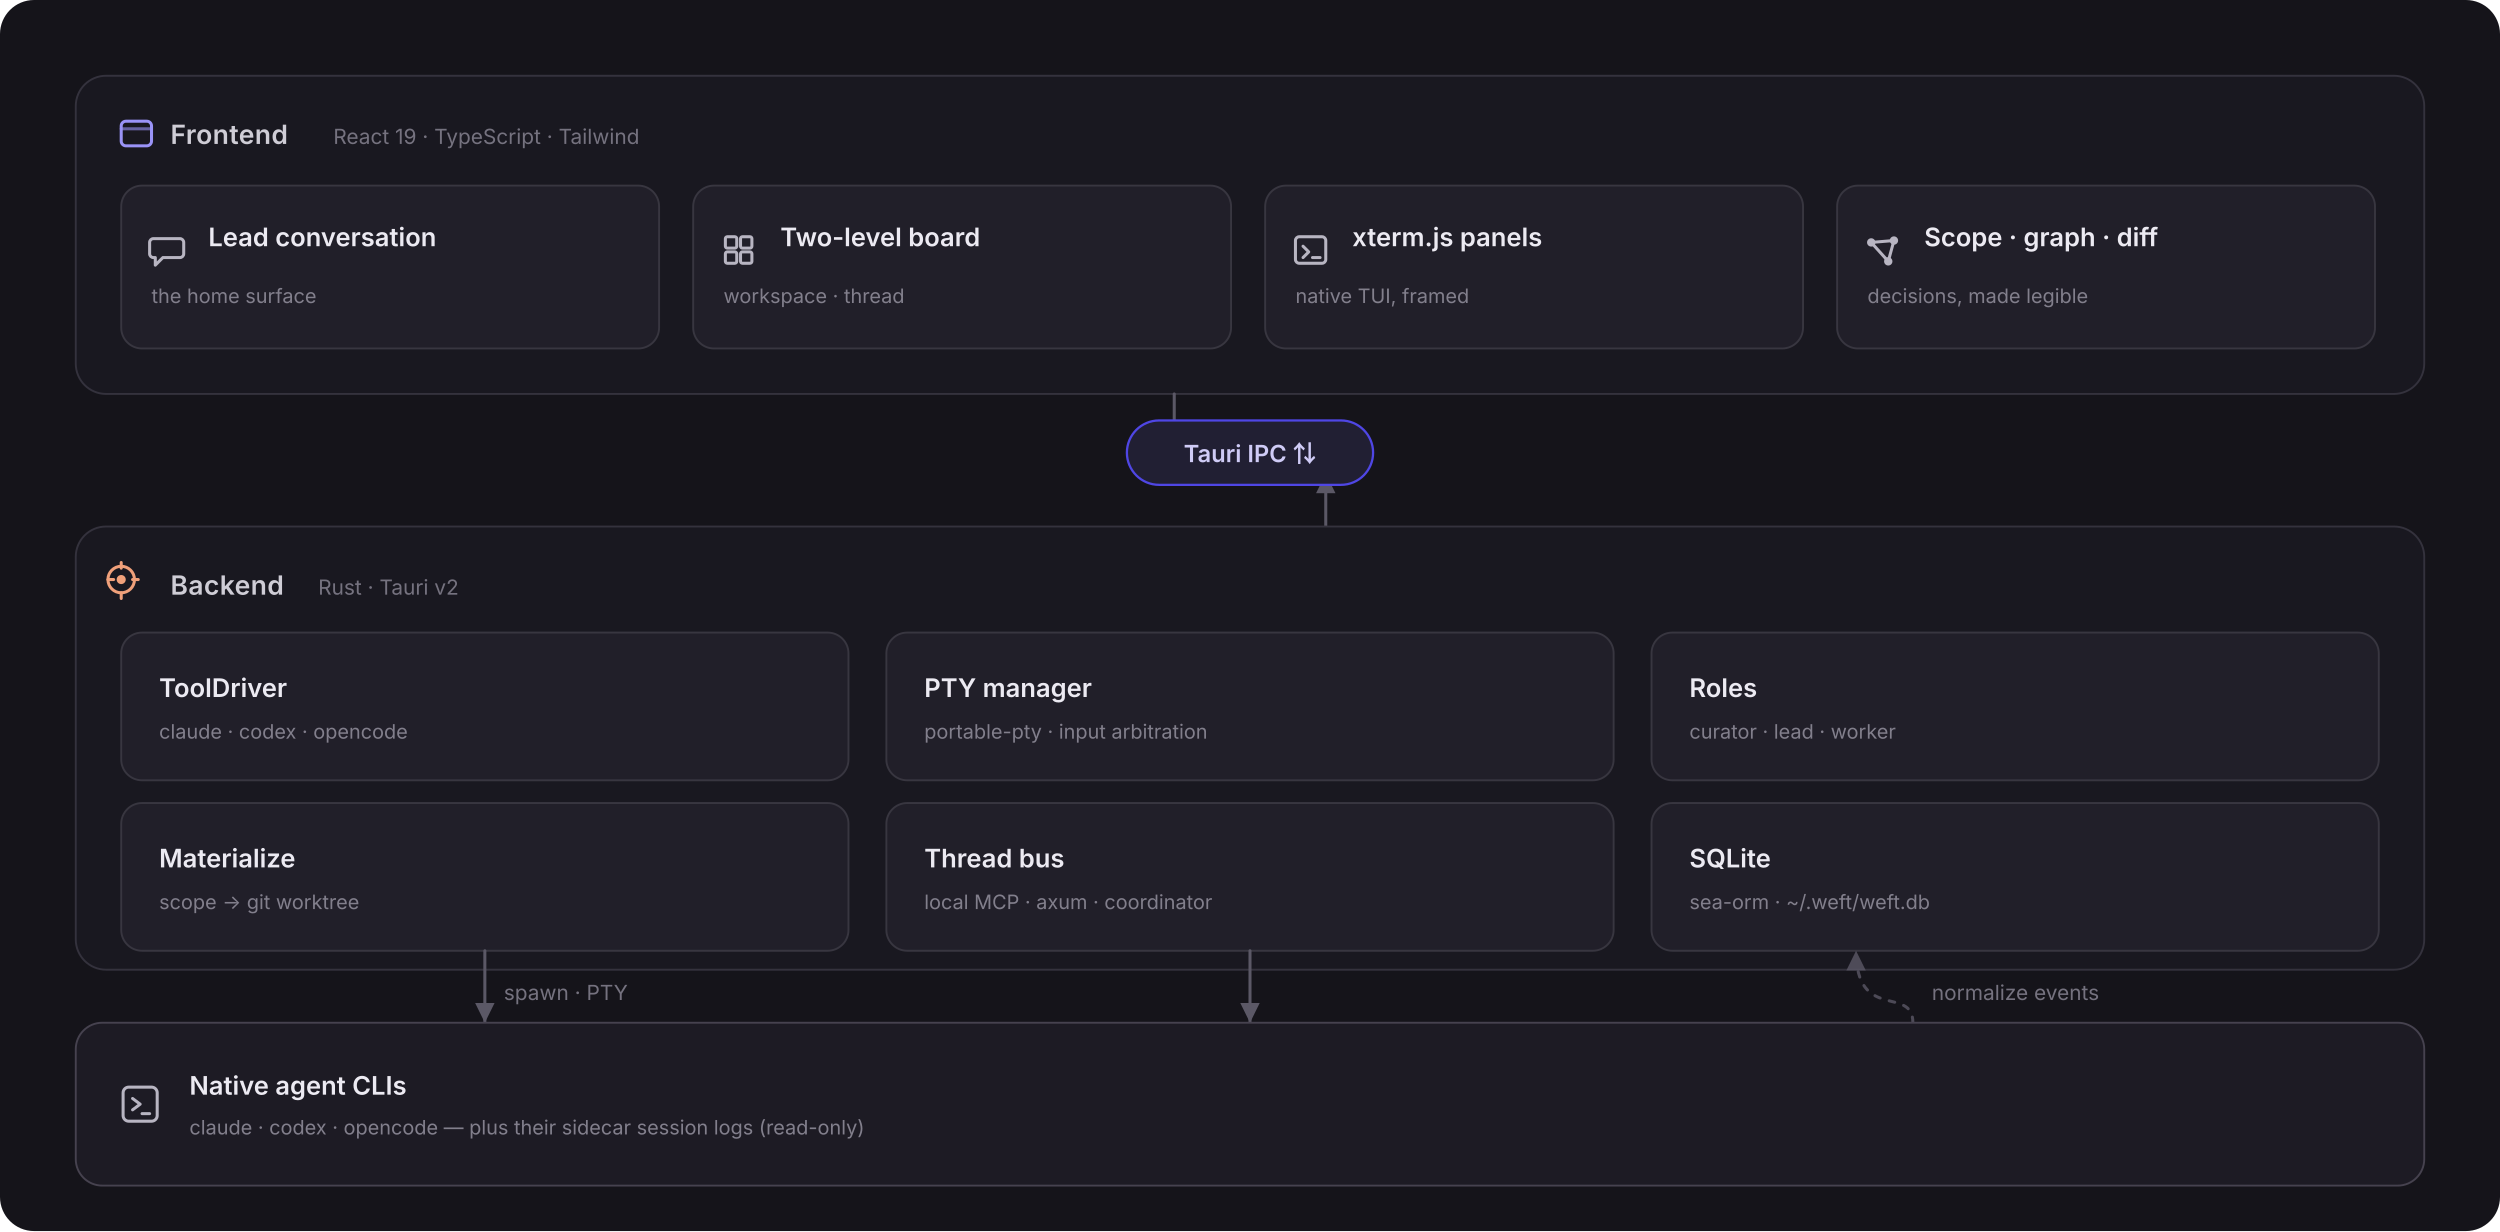
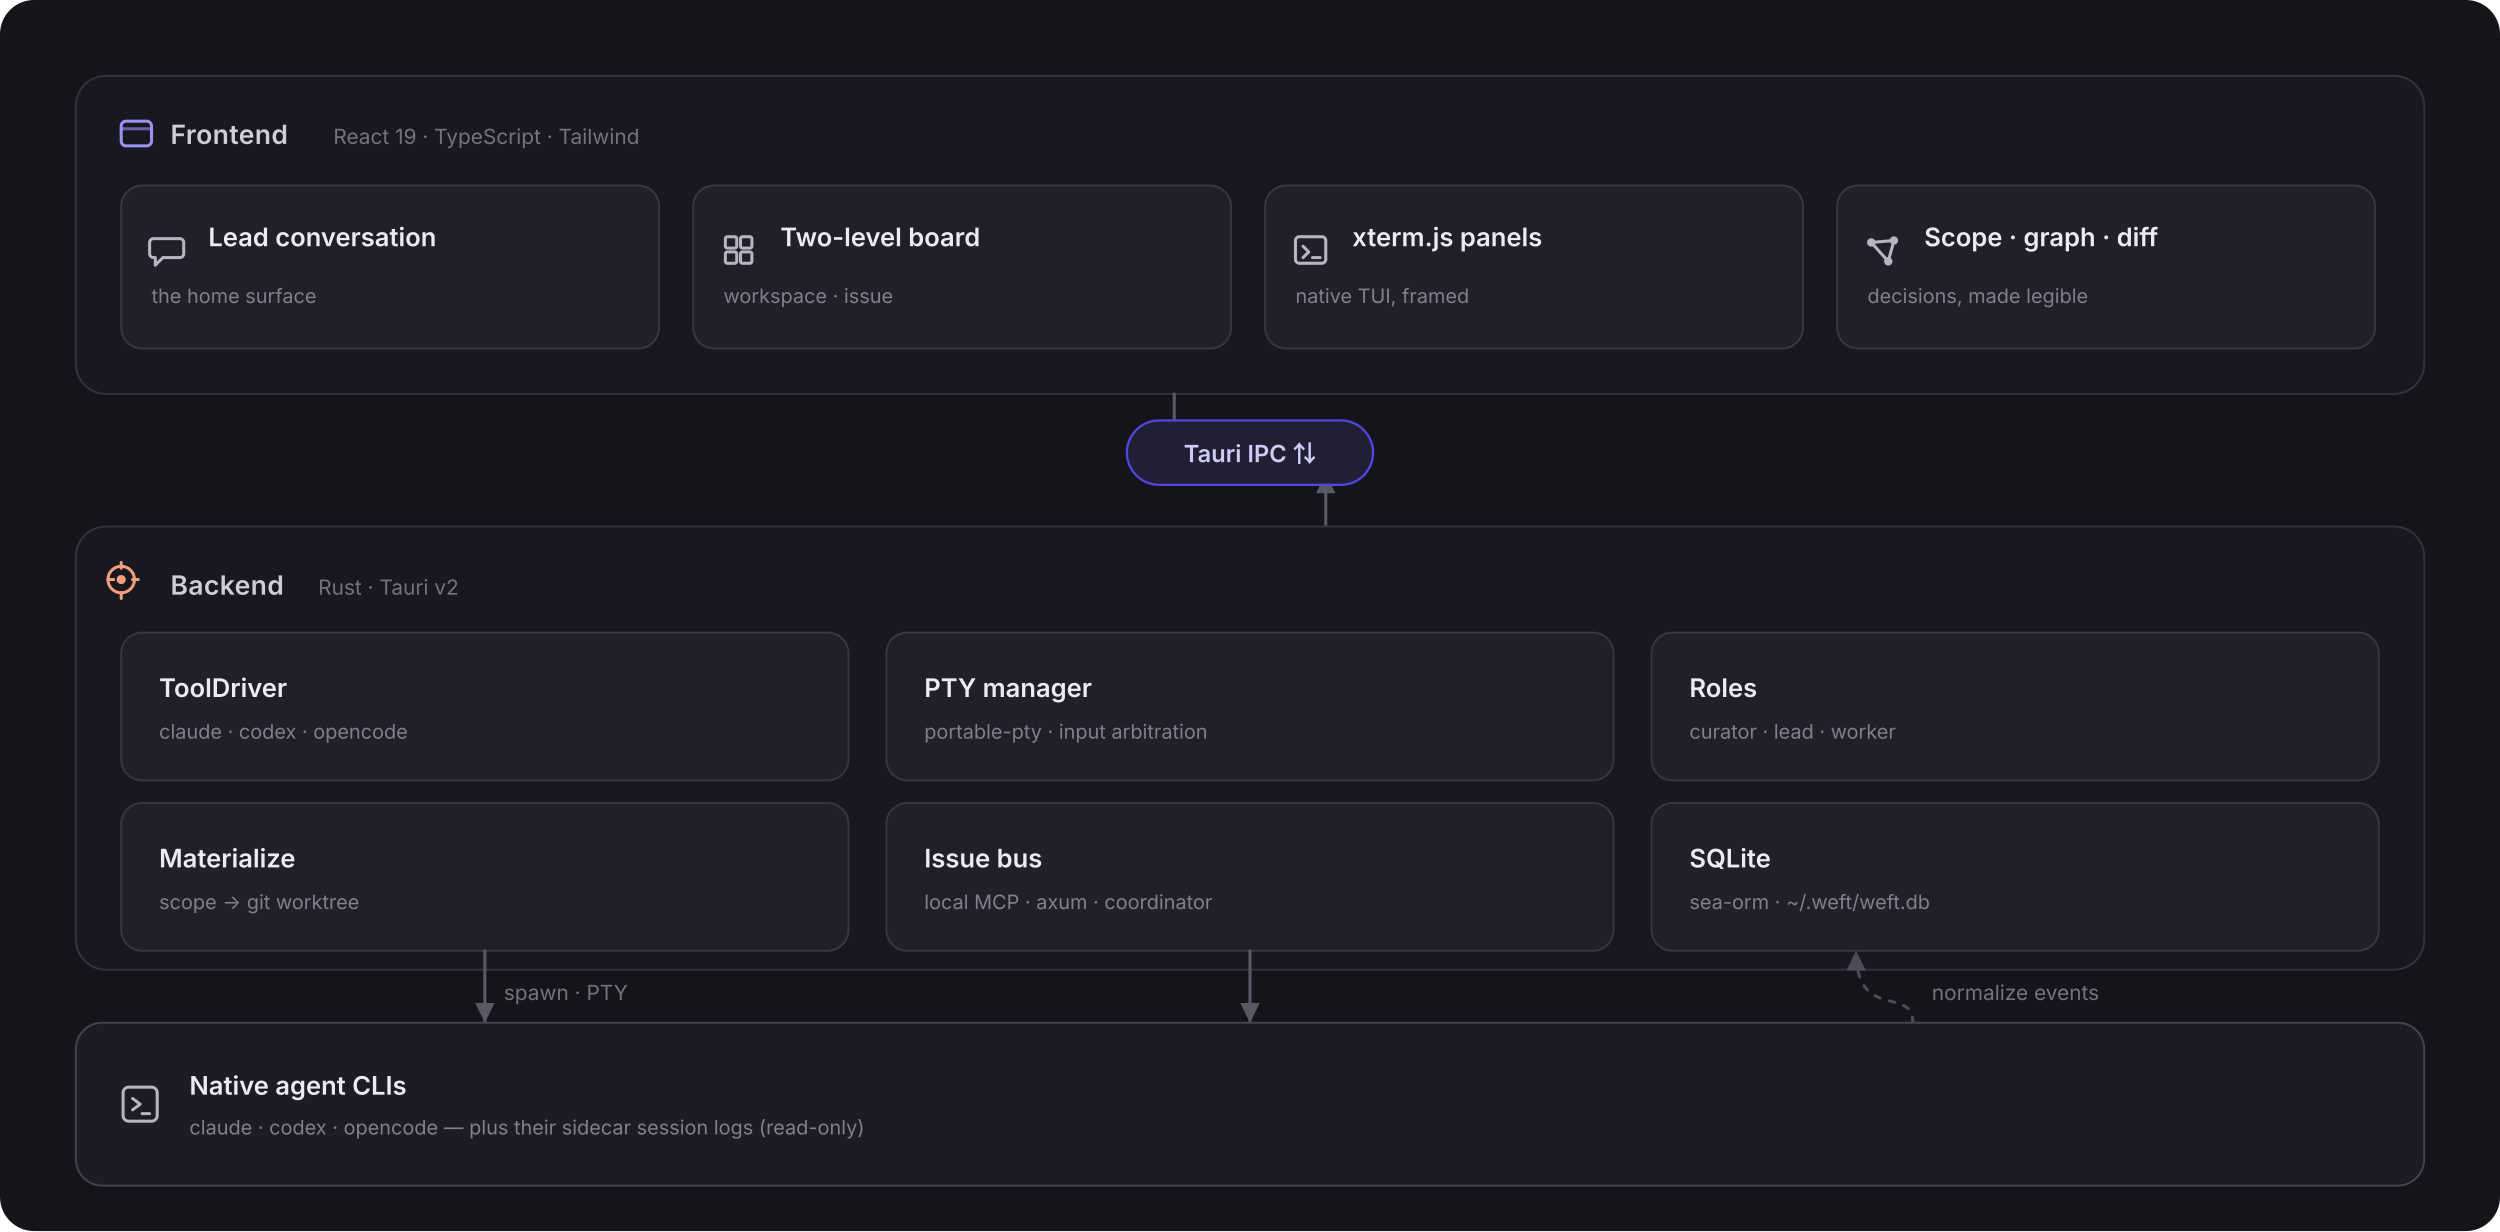
<svg xmlns="http://www.w3.org/2000/svg" viewBox="0 0 1320 650" font-family="'Inter','SF Pro Display',-apple-system,'Segoe UI','PingFang SC','Noto Sans CJK SC',sans-serif">
  <defs>
    <marker id="a3" markerWidth="9" markerHeight="9" refX="6.5" refY="3.2" orient="auto">
      <path d="M0,0 L6.5,3.2 L0,6.4 z" fill="#5b5866" />
    </marker>
    <marker id="a3u" markerWidth="9" markerHeight="9" refX="6.5" refY="3.2" orient="auto">
      <path d="M0,0 L6.5,3.2 L0,6.4 z" fill="#5b5866" />
    </marker>
    <style>
      .ct{fill:#cfcdd6;font-size:14px;font-weight:600;letter-spacing:.2px}
      .cs{fill:#75727f;font-size:11px}
      .chip{fill:#211f29;stroke:#383640;stroke-width:1}
      .clbl{fill:#eceaf2;font-size:13.5px;font-weight:600}
      .csub{fill:#827f8c;font-size:10.5px}
      .gl{stroke-width:1.6;fill:none;stroke-linecap:round;stroke-linejoin:round}
      .pill{fill:#211f33;stroke:#4f46e5;stroke-width:1.2}
    </style>
  </defs>
  <rect x="0" y="0" width="1320" height="650" rx="18" fill="#15141a" />
  <rect x="40" y="40" width="1240" height="168" rx="16" fill="#191820" stroke="#34323d" />
  <g transform="translate(64,66)">
    <rect x="0" y="-2" width="16" height="13" rx="2.5" fill="none" stroke="#9a93f7" class="gl" />
    <path d="M0,2 h16" stroke="#9a93f7" class="gl" opacity=".6" />
  </g>
  <text class="ct" x="90" y="76">Frontend</text>
  <text class="cs" x="176" y="76">React 19 · TypeScript · Tailwind</text>
  <g>
    <rect class="chip" x="64" y="98" width="284" height="86" rx="11" />
    <g transform="translate(88,132)">
      <path class="gl" stroke="#b8b5c2" d="M-7,-6 h14 a2,2 0 0 1 2,2 v6 a2,2 0 0 1 -2,2 h-9 l-4,4 v-4 h-1 a2,2 0 0 1 -2,-2 v-6 a2,2 0 0 1 2,-2 z" />
    </g>
    <text class="clbl" x="110" y="130">Lead conversation</text>
    <text class="csub" x="80" y="160">the home surface</text>
  </g>
  <g>
    <rect class="chip" x="366" y="98" width="284" height="86" rx="11" />
    <g transform="translate(390,132)" class="gl" stroke="#b8b5c2">
      <rect x="-7" y="-7" width="6" height="6" rx="1" />
      <rect x="1" y="-7" width="6" height="6" rx="1" />
      <rect x="-7" y="1" width="6" height="6" rx="1" />
      <rect x="1" y="1" width="6" height="6" rx="1" />
    </g>
    <text class="clbl" x="412" y="130">Two-level board</text>
-     <text class="csub" x="382" y="160">workspace · thread</text>
+     <text class="csub" x="382" y="160">workspace · issue</text>
  </g>
  <g>
    <rect class="chip" x="668" y="98" width="284" height="86" rx="11" />
    <g transform="translate(692,132)" class="gl" stroke="#b8b5c2">
      <rect x="-8" y="-7" width="16" height="14" rx="2" />
      <path d="M-4,-2 l3,3 l-3,3" />
      <path d="M1,4 h4" />
    </g>
    <text class="clbl" x="714" y="130">xterm.js panels</text>
    <text class="csub" x="684" y="160">native TUI, framed</text>
  </g>
  <g>
    <rect class="chip" x="970" y="98" width="284" height="86" rx="11" />
    <g transform="translate(994,132)" class="gl" stroke="#b8b5c2">
      <circle cx="-6" cy="-4" r="2.2" fill="#b8b5c2" stroke="none" />
      <circle cx="6" cy="-5" r="2.2" fill="#b8b5c2" stroke="none" />
      <circle cx="3" cy="6" r="2.2" fill="#b8b5c2" stroke="none" />
      <path d="M-6,-4 L6,-5 M6,-5 L3,6 M-6,-4 L3,6" />
    </g>
    <text class="clbl" x="1016" y="130">Scope · graph · diff</text>
    <text class="csub" x="986" y="160">decisions, made legible</text>
  </g>
  <path class="gl" d="M620,208 V236" stroke="#5b5866" marker-end="url(#a3)" />
  <path class="gl" d="M700,278 V250" stroke="#5b5866" marker-end="url(#a3u)" />
  <rect class="pill" x="595" y="222" width="130" height="34" rx="17" />
  <text x="660" y="244" text-anchor="middle" fill="#cfcbf6" font-size="12.5" font-weight="600">Tauri IPC ⇅</text>
  <rect x="40" y="278" width="1240" height="234" rx="16" fill="#191820" stroke="#34323d" />
  <g transform="translate(64,304)" class="gl" stroke="#f0a07a">
    <circle cx="0" cy="2" r="7" />
    <circle cx="0" cy="2" r="2.4" fill="#f0a07a" stroke="none" />
    <path d="M0,-7 v3 M0,9 v3 M-7,2 h3 M9,2 h-3" />
  </g>
  <text class="ct" x="90" y="314">Backend</text>
  <text class="cs" x="168" y="314">Rust · Tauri v2</text>
  <g>
    <rect class="chip" x="64" y="334" width="384" height="78" rx="11" />
    <text class="clbl" x="84" y="368">ToolDriver</text>
    <text class="csub" x="84" y="390">claude · codex · opencode</text>
  </g>
  <g>
    <rect class="chip" x="468" y="334" width="384" height="78" rx="11" />
    <text class="clbl" x="488" y="368">PTY manager</text>
    <text class="csub" x="488" y="390">portable-pty · input arbitration</text>
  </g>
  <g>
    <rect class="chip" x="872" y="334" width="384" height="78" rx="11" />
    <text class="clbl" x="892" y="368">Roles</text>
    <text class="csub" x="892" y="390">curator · lead · worker</text>
  </g>
  <g>
    <rect class="chip" x="64" y="424" width="384" height="78" rx="11" />
    <text class="clbl" x="84" y="458">Materialize</text>
    <text class="csub" x="84" y="480">scope → git worktree</text>
  </g>
  <g>
    <rect class="chip" x="468" y="424" width="384" height="78" rx="11" />
-     <text class="clbl" x="488" y="458">Thread bus</text>
+     <text class="clbl" x="488" y="458">Issue bus</text>
    <text class="csub" x="488" y="480">local MCP · axum · coordinator</text>
  </g>
  <g>
    <rect class="chip" x="872" y="424" width="384" height="78" rx="11" />
    <text class="clbl" x="892" y="458">SQLite</text>
    <text class="csub" x="892" y="480">sea-orm · ~/.weft/weft.db</text>
  </g>
  <path class="gl" d="M256,502 V540" stroke="#5b5866" marker-end="url(#a3)" />
  <text class="cs" x="266" y="528" fill="#75727f">spawn · PTY</text>
  <path class="gl" d="M660,502 V540" stroke="#5b5866" marker-end="url(#a3)" />
  <path class="gl" d="M1010,540 C1010,520 980,540 980,502" stroke="#5b5866" stroke-dasharray="3 5" opacity=".8" marker-end="url(#a3u)" />
  <text class="cs" x="1020" y="528" fill="#75727f">normalize events</text>
  <rect x="40" y="540" width="1240" height="86" rx="14" fill="#1d1b24" stroke="#46424f" />
  <g transform="translate(74,583)" class="gl" stroke="#b8b5c2">
    <rect x="-9" y="-9" width="18" height="18" rx="3" />
    <path d="M-4,-3 l4,3 l-4,3" />
    <path d="M1,5 h4" />
  </g>
  <text class="clbl" x="100" y="578" font-size="14.5">Native agent CLIs</text>
  <text class="csub" x="100" y="599" font-size="11">claude · codex · opencode — plus their sidecar session logs (read-only)</text>
</svg>
